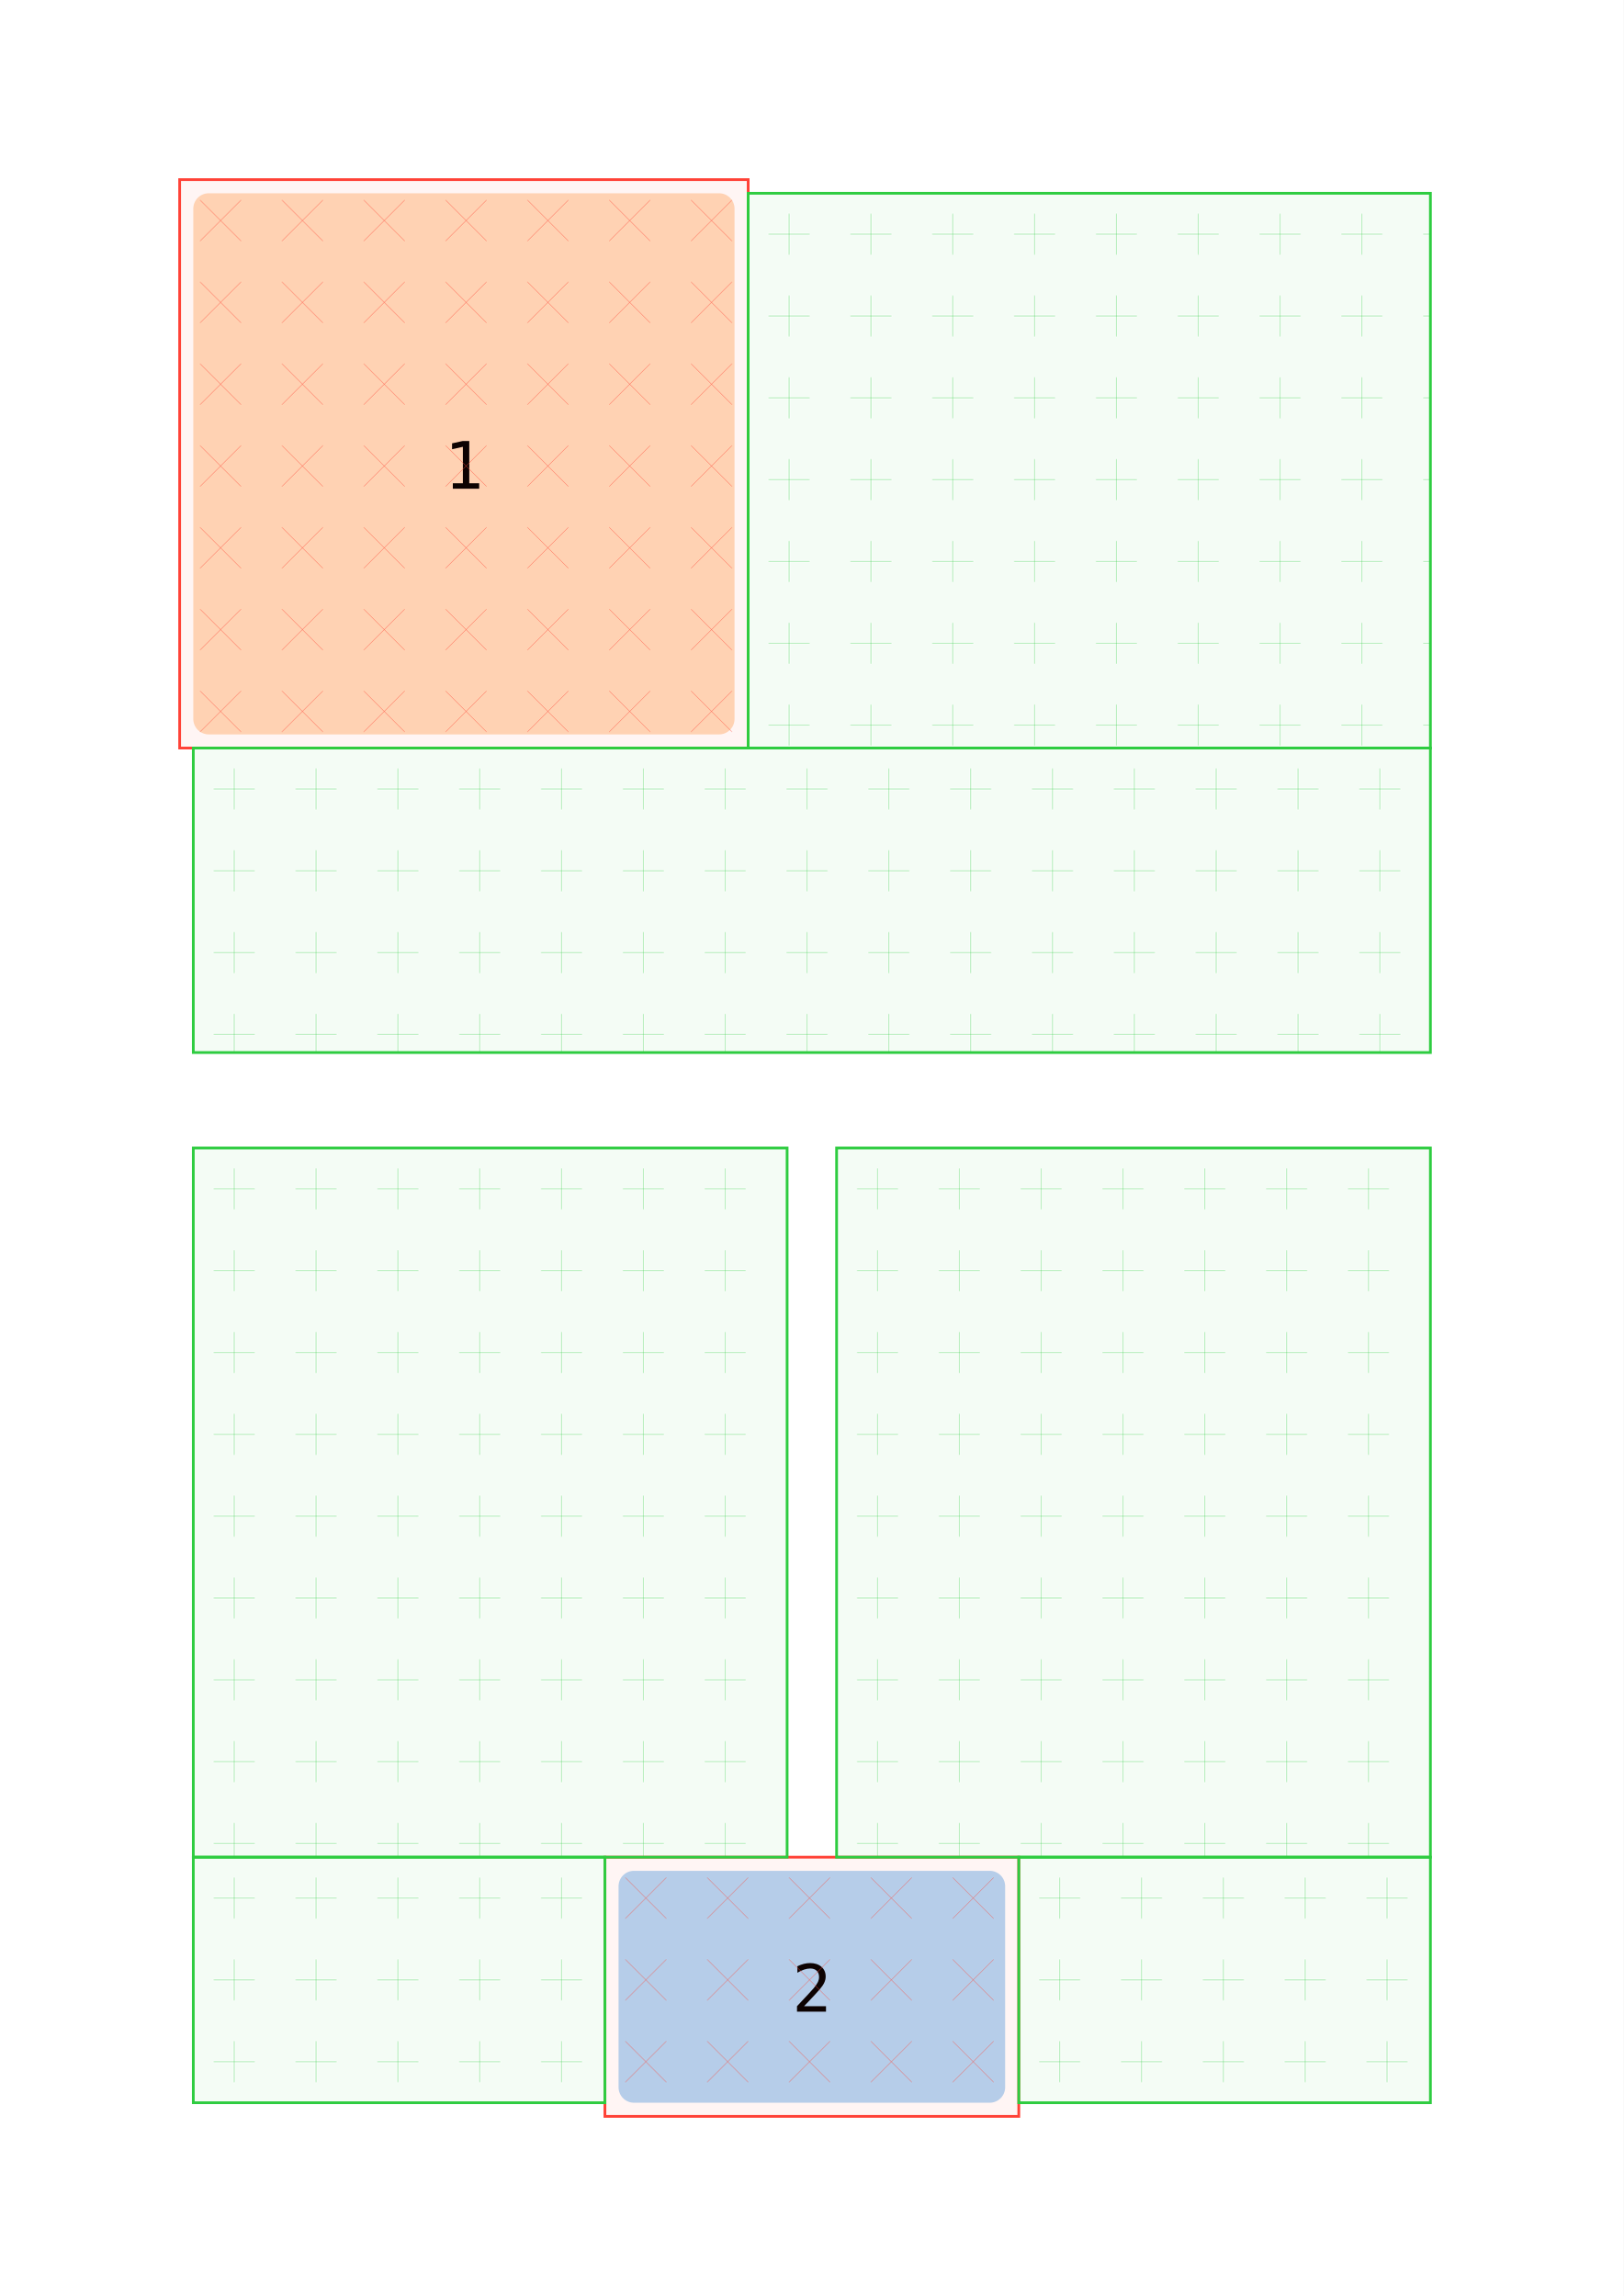
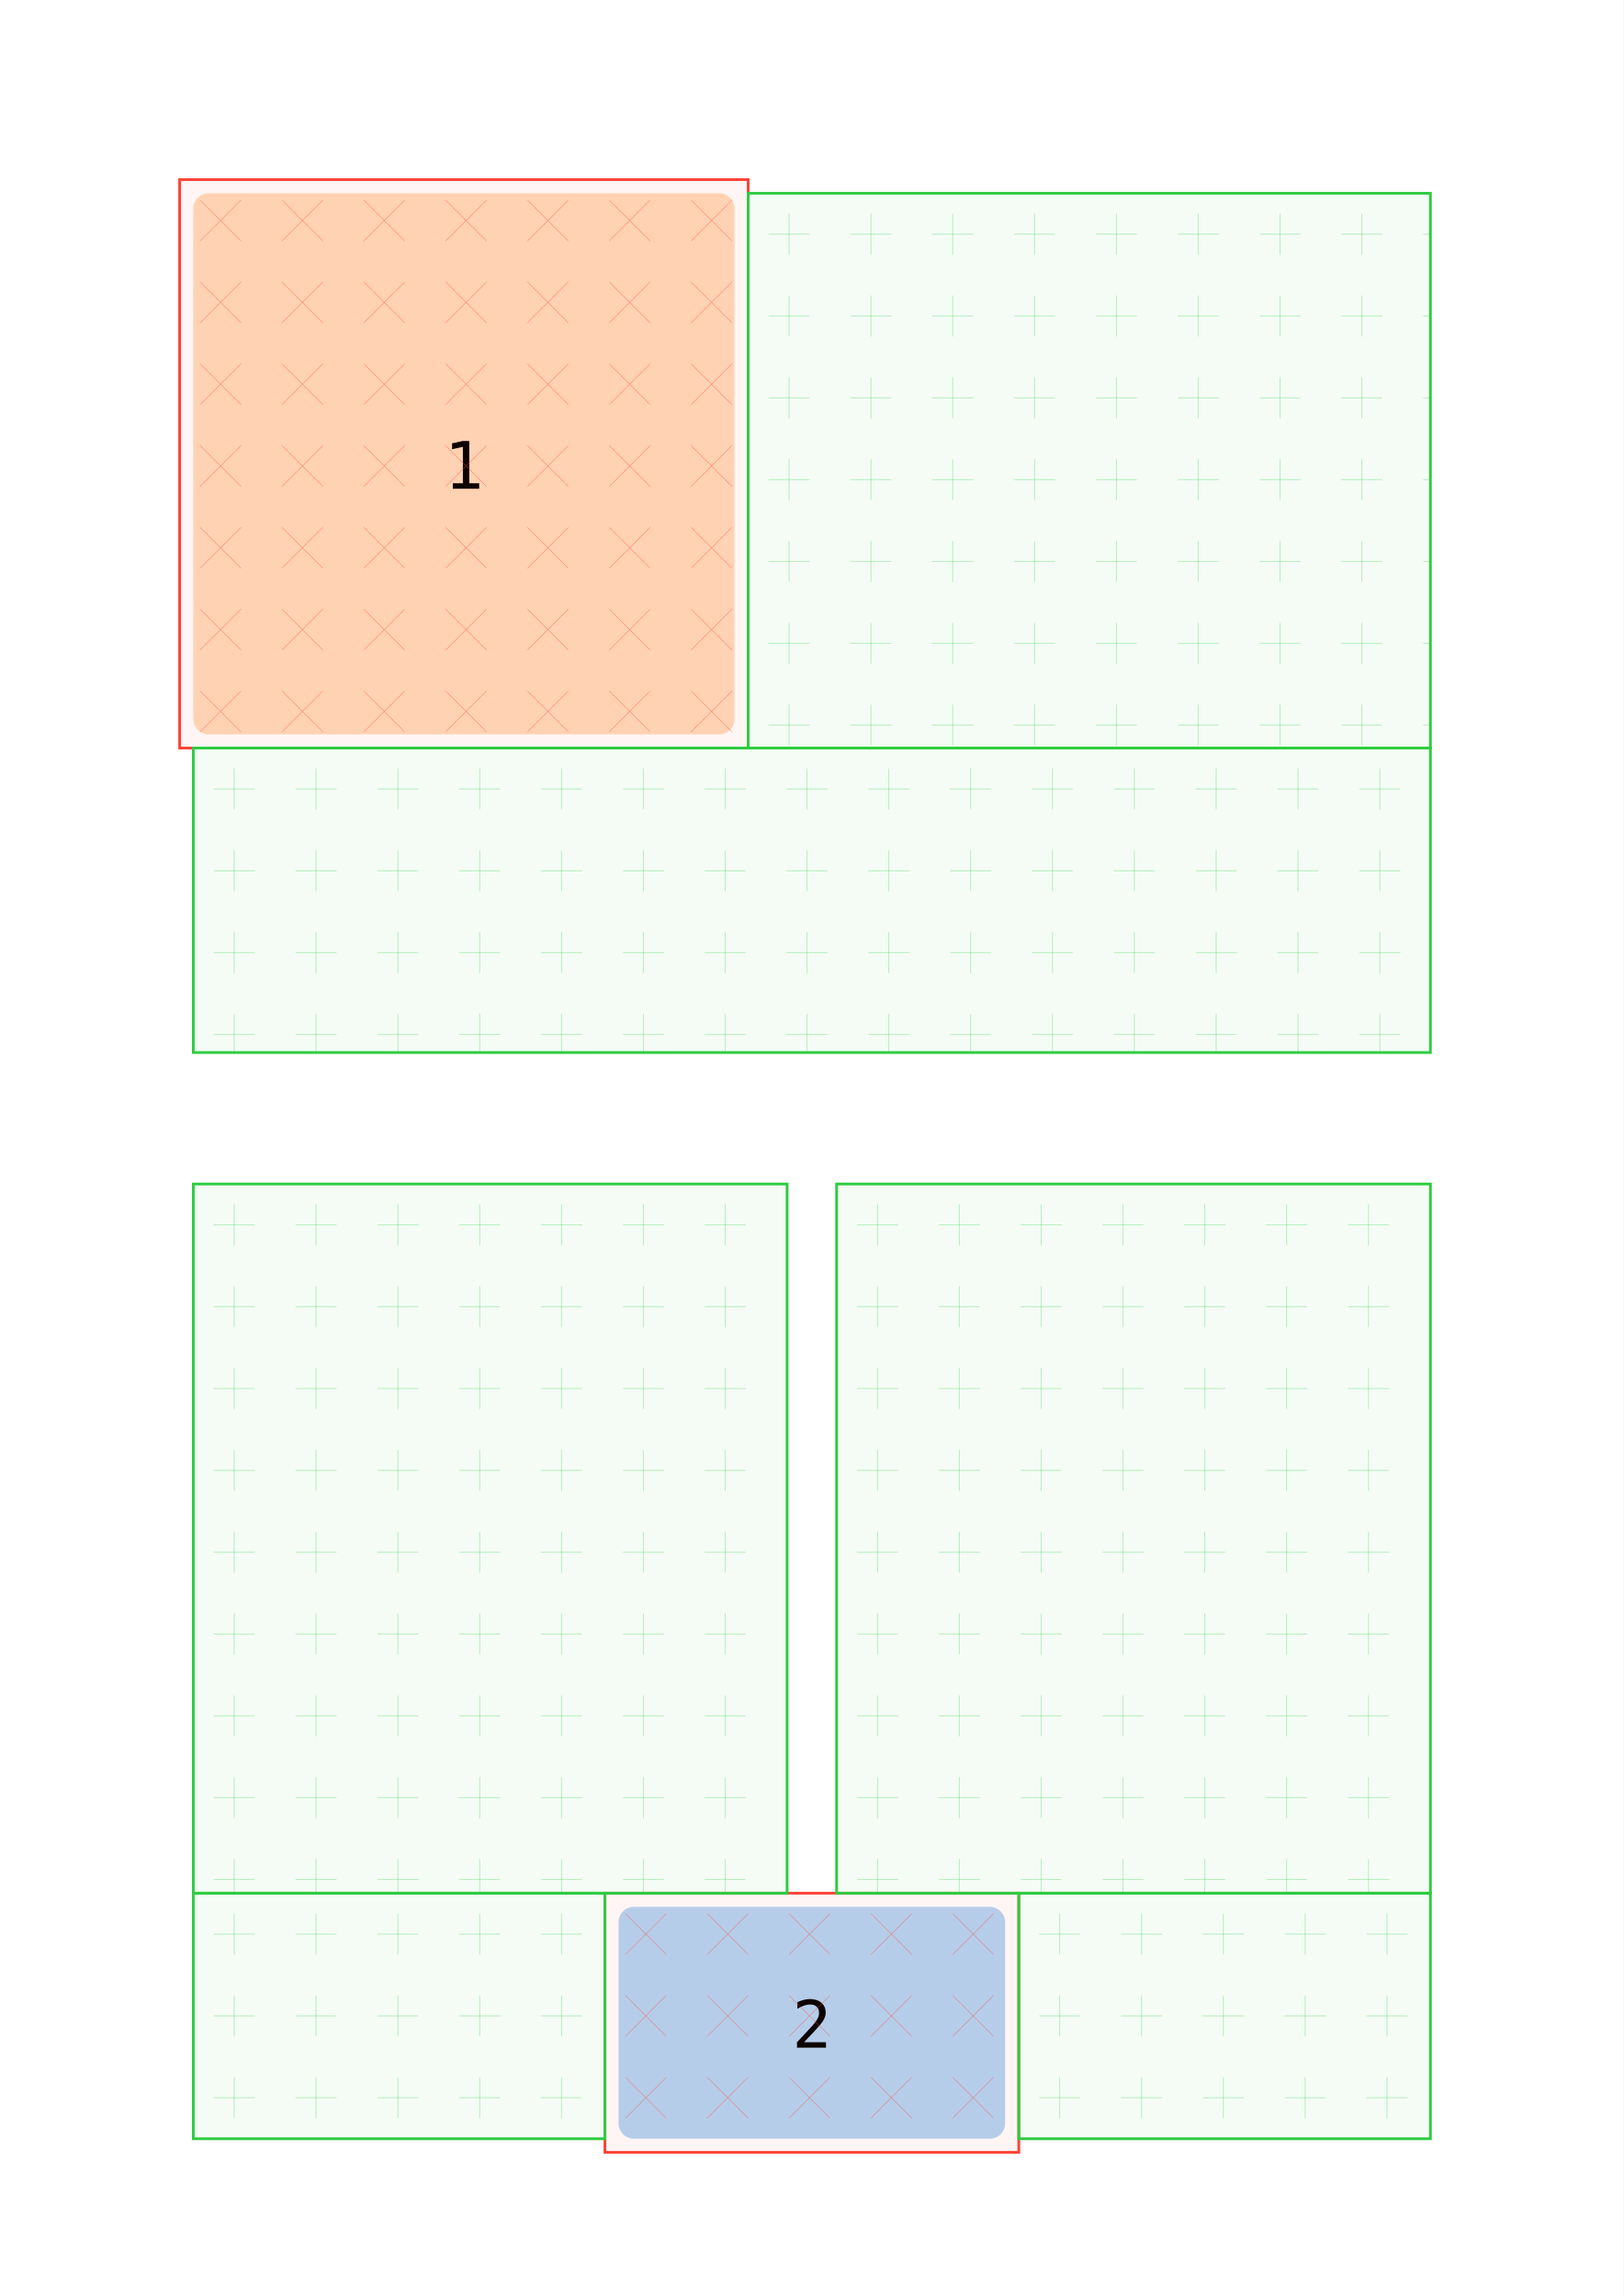
<svg xmlns="http://www.w3.org/2000/svg" xmlns:xlink="http://www.w3.org/1999/xlink" class="typst-doc" viewBox="0 0 595.276 841.89" width="595.276pt" height="841.89pt">
  <path class="typst-shape" fill="#ffffff" fill-rule="nonzero" d="M 0 0 L 0 841.89 L 595.276 841.89 L 595.276 0 Z " />
  <g>
    <g transform="translate(70.86614 70.86614)">
      <g class="typst-group">
        <g>
          <g transform="translate(0 0)">
            <g class="typst-group">
              <g>
                <g transform="translate(-0 -0)">
                  <path class="typst-shape" fill="#ff851b4d" fill-rule="nonzero" d="M 0 5.669 C 0 2.538 2.538 0 5.669 0 L 192.756 0 C 195.887 0 198.425 2.538 198.425 5.669 L 198.425 192.756 C 198.425 195.887 195.887 198.425 192.756 198.425 L 5.669 198.425 C 2.538 198.425 0 195.887 0 192.756 Z " />
                </g>
                <g transform="translate(91.98799 108.3298)">
                  <g class="typst-text" transform="scale(1, -1)">
                    <use xlink:href="#gF240486548E416AE1A570F31F6ED1982" x="0" fill="#000000" fill-rule="nonzero" />
                  </g>
                </g>
              </g>
            </g>
          </g>
          <g transform="translate(-5 -5)">
            <g class="typst-group">
              <g>
                <g transform="translate(-0 -0)">
                  <path class="typst-shape" fill="url(#pE67007027897766361DC3482197E2D2D)" fill-rule="nonzero" stroke="#ff4136" stroke-width="1" stroke-linecap="butt" stroke-linejoin="miter" stroke-miterlimit="4" d="M 0 0 L 0 208.425 L 208.425 208.425 L 208.425 0 Z " />
                </g>
              </g>
            </g>
          </g>
          <g transform="translate(203.4252 0)">
            <g class="typst-group">
              <g>
                <g transform="translate(-0 -0)">
                  <path class="typst-shape" fill="url(#p25C2C36563E472937169CB3B839189E1)" fill-rule="nonzero" stroke="#2ecc40" stroke-width="1" stroke-linecap="butt" stroke-linejoin="miter" stroke-miterlimit="4" d="M 0 0 L 0 203.425 L 250.118 203.425 L 250.118 0 Z " />
                </g>
              </g>
            </g>
          </g>
          <g transform="translate(0 203.4252)">
            <g class="typst-group">
              <g>
                <g transform="translate(-0 -0)">
                  <path class="typst-shape" fill="url(#p25C2C36563E472937169CB3B839189E1)" fill-rule="nonzero" stroke="#2ecc40" stroke-width="1" stroke-linecap="butt" stroke-linejoin="miter" stroke-miterlimit="4" d="M 0 0 L 0 111.646 L 453.543 111.646 L 453.543 0 Z " />
                </g>
              </g>
            </g>
          </g>
        </g>
      </g>
    </g>
-     <g transform="translate(70.86614 70.86614)">
+     <g transform="translate(70.86614 84.06614)">
      <g class="typst-group">
        <g>
          <g transform="translate(155.9055 615.1181)">
            <g class="typst-group">
              <g>
                <g transform="translate(-0 -0)">
                  <path class="typst-shape" fill="#0074d94d" fill-rule="nonzero" d="M 0 5.669 C 0 2.538 2.538 0 5.669 0 L 136.063 0 C 139.194 0 141.732 2.538 141.732 5.669 L 141.732 79.37 C 141.732 82.501 139.194 85.039 136.063 85.039 L 5.669 85.039 C 2.538 85.039 0 82.501 0 79.37 Z " />
                </g>
                <g transform="translate(63.64153 51.63687)">
                  <g class="typst-text" transform="scale(1, -1)">
                    <use xlink:href="#g21E883D563F2E9D303D6F61E0E635A13" x="0" fill="#000000" fill-rule="nonzero" />
                  </g>
                </g>
              </g>
            </g>
          </g>
          <g transform="translate(150.9055 610.1181)">
            <g class="typst-group">
              <g>
                <g transform="translate(-0 -0)">
                  <path class="typst-shape" fill="url(#pE67007027897766361DC3482197E2D2D)" fill-rule="nonzero" stroke="#ff4136" stroke-width="1" stroke-linecap="butt" stroke-linejoin="miter" stroke-miterlimit="4" d="M 0 0 L 0 95.039 L 151.732 95.039 L 151.732 0 Z " />
                </g>
              </g>
            </g>
          </g>
          <g transform="translate(0 350.0787)">
            <g class="typst-group">
              <g>
                <g transform="translate(-0 -0)">
                  <path class="typst-shape" fill="url(#p25C2C36563E472937169CB3B839189E1)" fill-rule="nonzero" stroke="#2ecc40" stroke-width="1" stroke-linecap="butt" stroke-linejoin="miter" stroke-miterlimit="4" d="M 0 0 L 0 260.039 L 217.701 260.039 L 217.701 0 Z " />
                </g>
              </g>
            </g>
          </g>
          <g transform="translate(0 610.1181)">
            <g class="typst-group">
              <g>
                <g transform="translate(-0 -0)">
                  <path class="typst-shape" fill="url(#p25C2C36563E472937169CB3B839189E1)" fill-rule="nonzero" stroke="#2ecc40" stroke-width="1" stroke-linecap="butt" stroke-linejoin="miter" stroke-miterlimit="4" d="M 0 0 L 0 90.039 L 150.906 90.039 L 150.906 0 Z " />
                </g>
              </g>
            </g>
          </g>
          <g transform="translate(235.8425 350.0787)">
            <g class="typst-group">
              <g>
                <g transform="translate(-0 -0)">
                  <path class="typst-shape" fill="url(#p25C2C36563E472937169CB3B839189E1)" fill-rule="nonzero" stroke="#2ecc40" stroke-width="1" stroke-linecap="butt" stroke-linejoin="miter" stroke-miterlimit="4" d="M 0 0 L 0 260.039 L 217.701 260.039 L 217.701 0 Z " />
                </g>
              </g>
            </g>
          </g>
          <g transform="translate(302.6378 610.1181)">
            <g class="typst-group">
              <g>
                <g transform="translate(-0 -0)">
                  <path class="typst-shape" fill="url(#p25C2C36563E472937169CB3B839189E1)" fill-rule="nonzero" stroke="#2ecc40" stroke-width="1" stroke-linecap="butt" stroke-linejoin="miter" stroke-miterlimit="4" d="M 0 0 L 0 90.039 L 150.906 90.039 L 150.906 0 Z " />
                </g>
              </g>
            </g>
          </g>
        </g>
      </g>
    </g>
  </g>
  <defs id="glyph">
    <symbol id="gF240486548E416AE1A570F31F6ED1982" overflow="visible">
      <path d="M 3.164 1.992 L 6.844 1.992 L 6.844 15.363 L 2.883 14.473 L 2.883 16.629 L 6.82 17.496 L 9.188 17.496 L 9.188 1.992 L 12.82 1.992 L 12.82 0 L 3.164 0 L 3.164 1.992 Z " />
    </symbol>
    <symbol id="g21E883D563F2E9D303D6F61E0E635A13" overflow="visible">
      <path d="M 4.371 1.992 L 12.41 1.992 L 12.41 0 L 1.781 0 L 1.781 1.992 Q 3.973 4.301 5.613 6.07 Q 7.254 7.84 7.875 8.566 Q 9.047 9.996 9.457 10.881 Q 9.867 11.766 9.867 12.691 Q 9.867 14.156 9.006 14.988 Q 8.145 15.82 6.645 15.82 Q 5.578 15.82 4.406 15.434 Q 3.234 15.047 1.922 14.262 L 1.922 16.652 Q 3.129 17.227 4.295 17.52 Q 5.461 17.812 6.598 17.812 Q 9.164 17.812 10.729 16.447 Q 12.293 15.082 12.293 12.867 Q 12.293 11.742 11.771 10.617 Q 11.25 9.492 10.078 8.133 Q 9.422 7.371 8.174 6.023 Q 6.926 4.676 4.371 1.992 Z " />
    </symbol>
  </defs>
  <defs id="tilings">
    <pattern id="t6929F7DEE4A47A6F7819AC04AF9E8085" width="30" height="30" patternUnits="userSpaceOnUse" viewBox="0 0 30.000 30.000">
      <g>
        <g transform="translate(0 0)">
          <g class="typst-group">
            <g>
              <g transform="translate(-0 -0)">
                <path class="typst-shape" fill="#ff41360d" fill-rule="nonzero" d="M 0 0 L 0 30 L 30 30 L 30 0 Z " />
              </g>
            </g>
          </g>
        </g>
        <g transform="translate(7.5 7.5)">
          <path class="typst-shape" fill="none" stroke="#ff4136" stroke-width="0.1" stroke-linecap="butt" stroke-linejoin="miter" stroke-miterlimit="4" d="M 0 0 L 15 15 " />
        </g>
        <g transform="translate(7.5 22.5)">
          <path class="typst-shape" fill="none" stroke="#ff4136" stroke-width="0.1" stroke-linecap="butt" stroke-linejoin="miter" stroke-miterlimit="4" d="M 0 0 L 15 -15 " />
        </g>
      </g>
    </pattern>
    <pattern id="tF9C25EB01595C61CB67BBA8121E12E9D" width="30" height="30" patternUnits="userSpaceOnUse" viewBox="0 0 30.000 30.000">
      <g>
        <g transform="translate(0 0)">
          <g class="typst-group">
            <g>
              <g transform="translate(-0 -0)">
                <path class="typst-shape" fill="#2ecc400d" fill-rule="nonzero" d="M 0 0 L 0 30 L 30 30 L 30 0 Z " />
              </g>
            </g>
          </g>
        </g>
        <g transform="translate(7.5 15)">
          <path class="typst-shape" fill="none" stroke="#2ecc40" stroke-width="0.1" stroke-linecap="butt" stroke-linejoin="miter" stroke-miterlimit="4" d="M 0 0 L 15 0 " />
        </g>
        <g transform="translate(15 7.5)">
          <path class="typst-shape" fill="none" stroke="#2ecc40" stroke-width="0.1" stroke-linecap="butt" stroke-linejoin="miter" stroke-miterlimit="4" d="M 0 0 L 0 15 " />
        </g>
      </g>
    </pattern>
  </defs>
  <defs id="tilings-refs">
    <pattern patternTransform="matrix(1 0 0 1 0 0)" id="pE67007027897766361DC3482197E2D2D" href="#t6929F7DEE4A47A6F7819AC04AF9E8085" xlink:href="#t6929F7DEE4A47A6F7819AC04AF9E8085" />
    <pattern patternTransform="matrix(1 0 0 1 0 0)" id="p25C2C36563E472937169CB3B839189E1" href="#tF9C25EB01595C61CB67BBA8121E12E9D" xlink:href="#tF9C25EB01595C61CB67BBA8121E12E9D" />
  </defs>
</svg>
